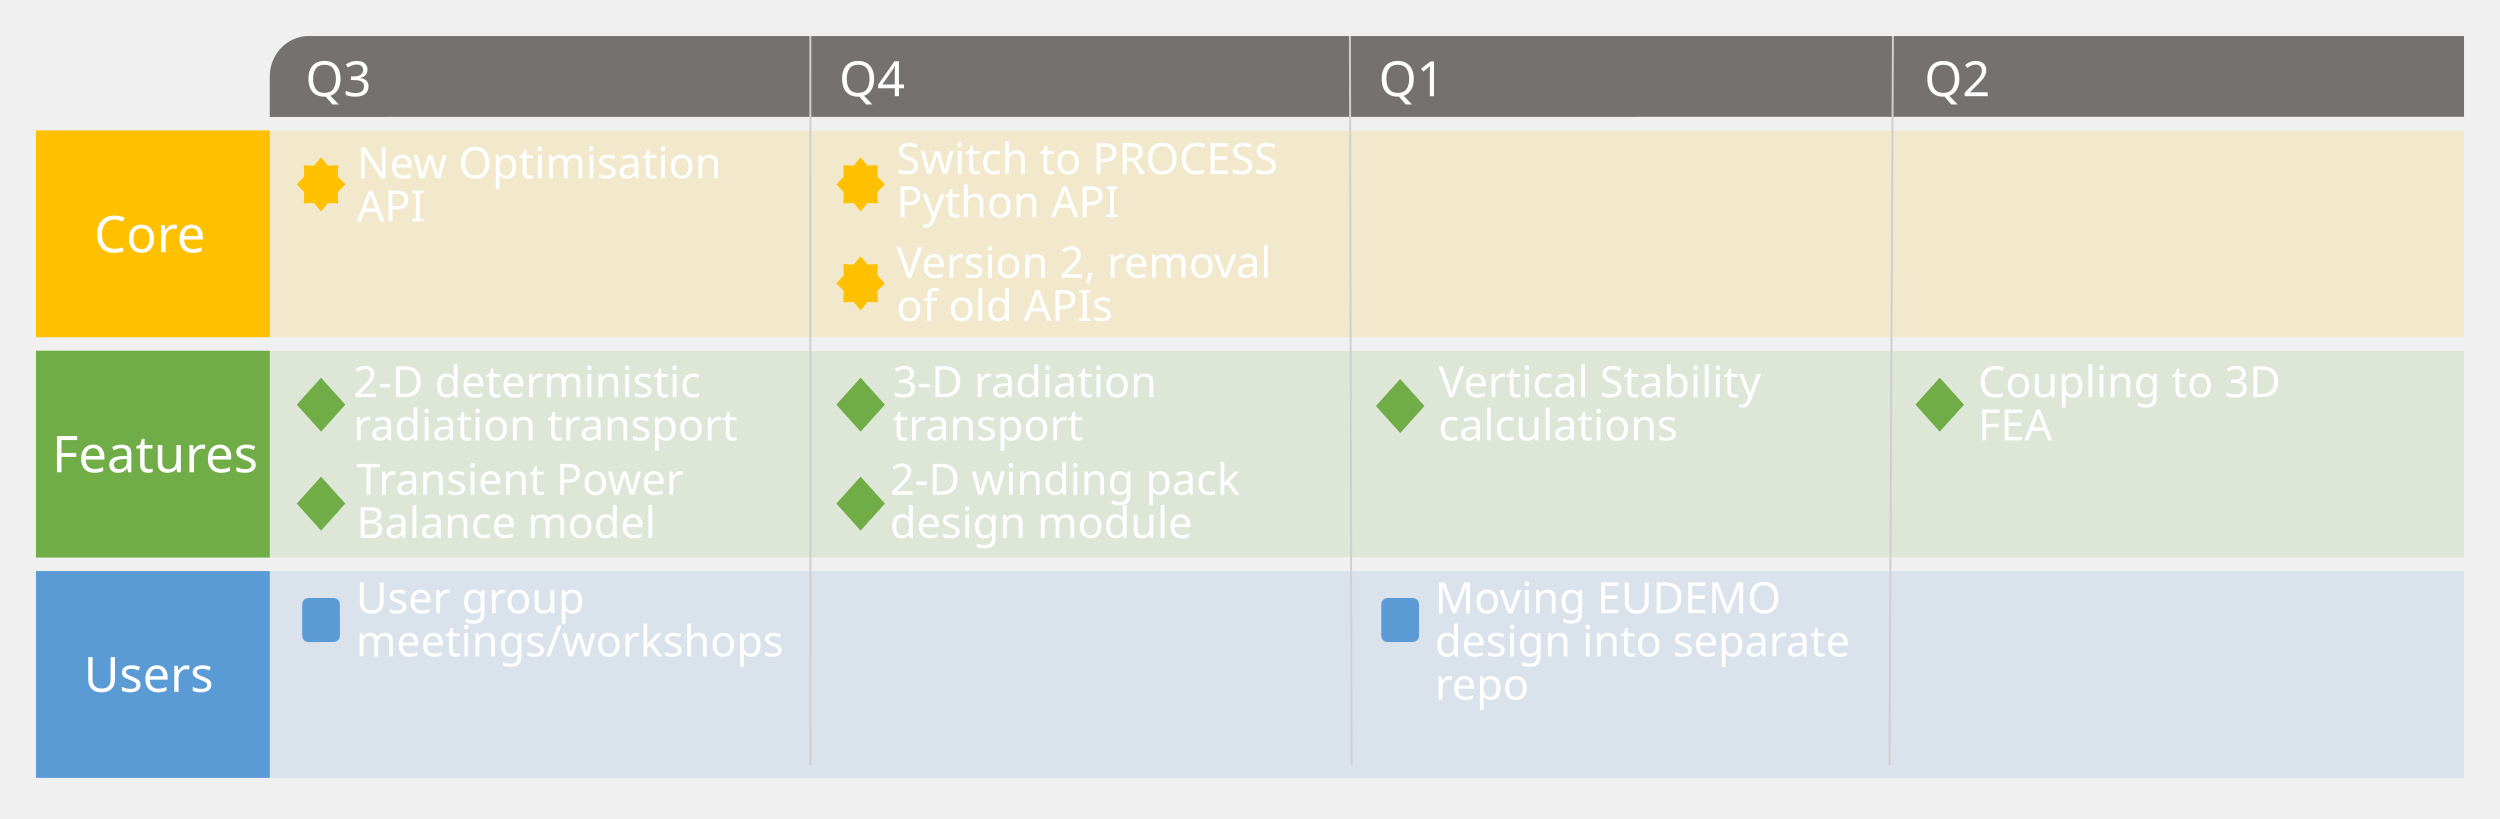
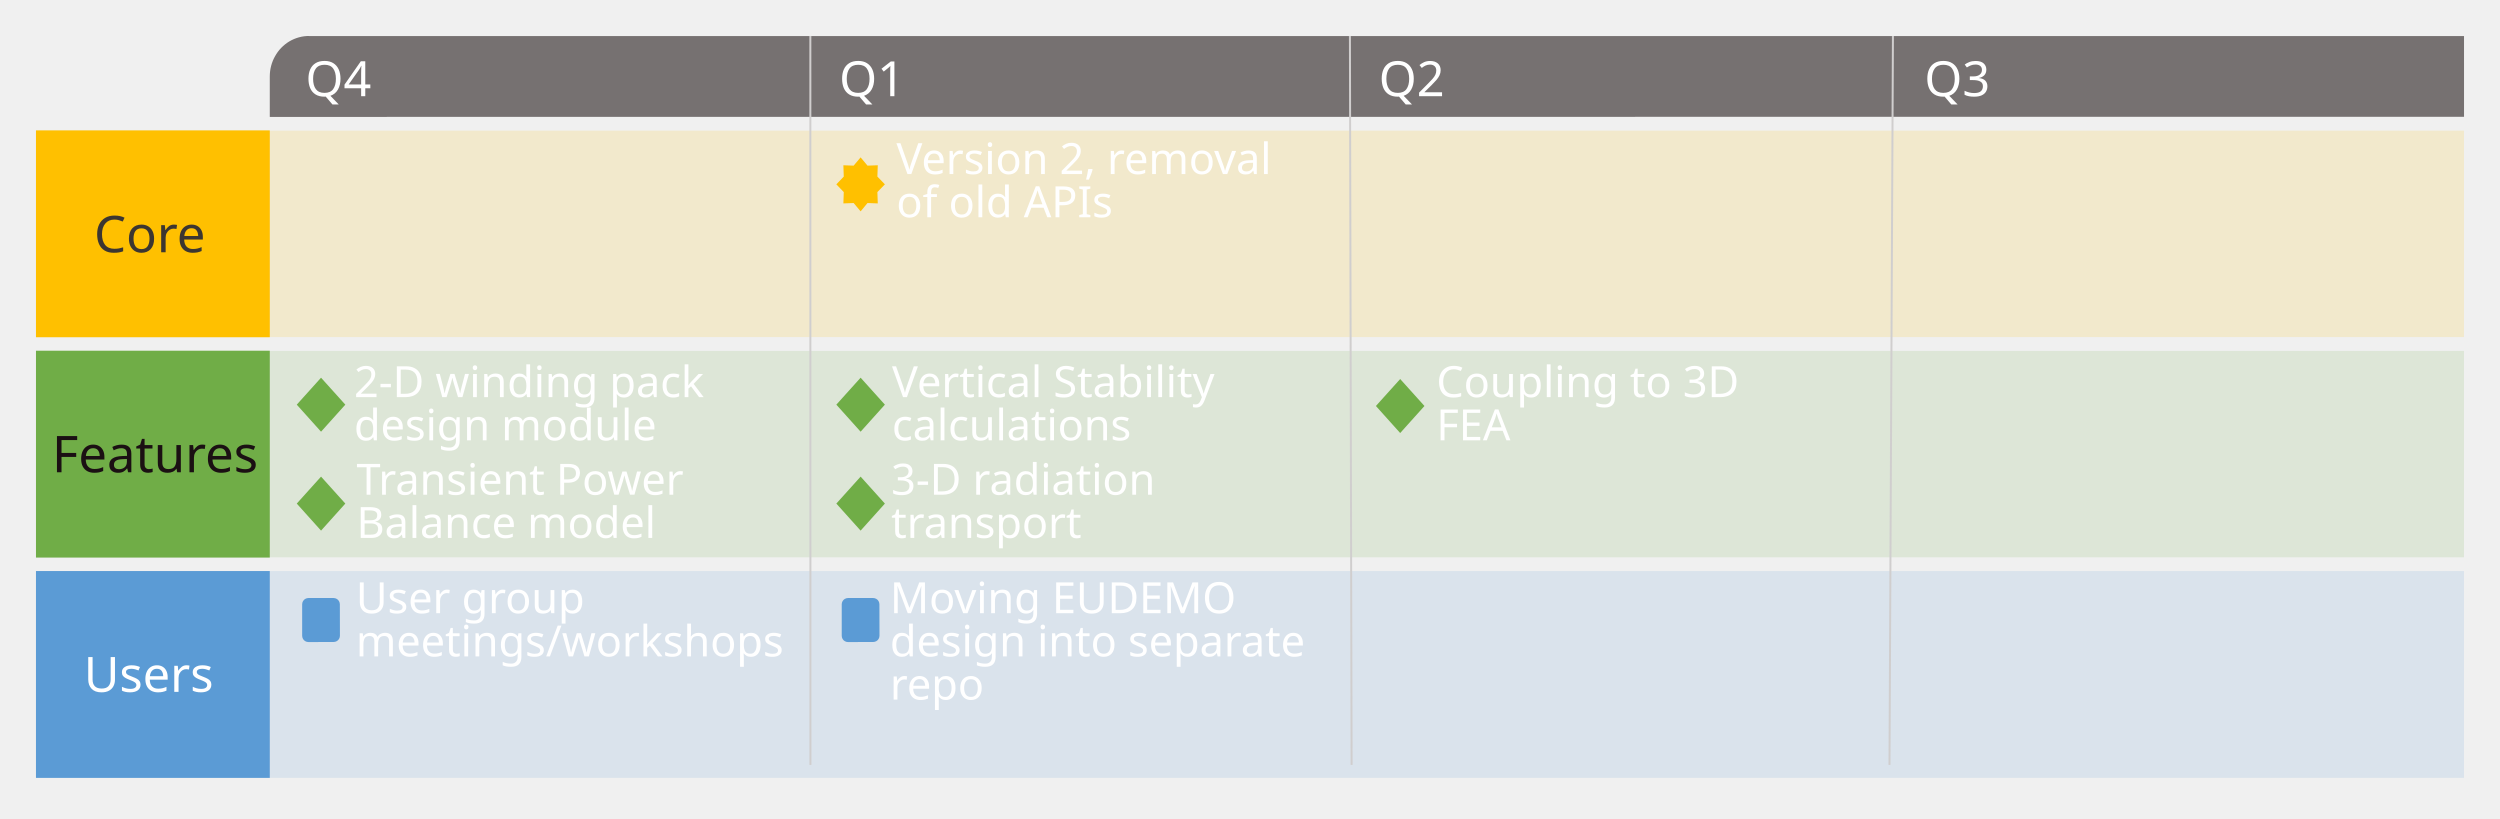
<svg xmlns="http://www.w3.org/2000/svg" width="278mm" height="91mm" viewBox="0 0 278 91" version="1.1" id="svg5">
  <defs id="defs2">
    <clipPath clipPathUnits="userSpaceOnUse" id="clipPath39">
      <path d="M 0,0.028 H 959.981 V 539.999 H 0 Z" clip-rule="evenodd" id="path37" />
    </clipPath>
    <clipPath clipPathUnits="userSpaceOnUse" id="clipPath51">
      <path d="M 30.246,125.121 H 906.18 v 71.746 H 30.246 Z" id="path49" />
    </clipPath>
    <clipPath clipPathUnits="userSpaceOnUse" id="clipPath65">
      <path d="m 30.331,201.798 h 875.934 v 75.998 H 30.331 Z" id="path63" />
    </clipPath>
    <clipPath clipPathUnits="userSpaceOnUse" id="clipPath79">
      <path d="m 30.217,282.926 h 875.962 v 75.97 H 30.217 Z" id="path77" />
    </clipPath>
  </defs>
  <g id="layer1">
    <g id="g35" clip-path="url(#clipPath39)" transform="matrix(0.3004796,0,0,-0.3004796,0.9333856,164.8634)">
      <g id="g45" transform="matrix(1.025869,0,0,1.067325,-20.82269,127.2185)">
        <g id="g47" />
        <g id="g57">
          <g clip-path="url(#clipPath51)" opacity="0.15" id="g55">
            <path d="M 468.198,125.15 H 30.246 v 71.716 H 906.151 V 125.15 Z" style="fill:#5b9bd5;fill-opacity:1;fill-rule:evenodd;stroke:none" id="path53" />
          </g>
        </g>
      </g>
      <g id="g59" transform="matrix(1.025869,0,0,1.007586,-20.90853,138.9725)">
        <g id="g61" />
        <g id="g71">
          <g clip-path="url(#clipPath65)" opacity="0.15" id="g69">
            <path d="M 468.283,201.827 H 30.331 v 75.968 h 875.905 v -75.968 z" style="fill:#70ad47;fill-opacity:1;fill-rule:evenodd;stroke:none" id="path67" />
          </g>
        </g>
      </g>
-       <g id="g231-3" transform="translate(-616.5547,141.8251)" style="fill:#ffffff">
+       <g id="g231-3" transform="translate(-616.5547,141.8251)">
        <text transform="matrix(1,0,0,-1,745.398,235.899)" style="font-variant:normal;font-weight:normal;font-size:15.987px;line-height:1;font-family:sans-serif;-inkscape-font-specification:sans-serif;writing-mode:lr-tb;white-space:pre;inline-size:161.734;display:inline;fill:#ffffff;fill-opacity:1;fill-rule:nonzero;stroke:none" id="text235-6" xml:space="preserve">
-           <tspan x="0" y="12.146" id="tspan1465">Transient Power </tspan>
-           <tspan x="0" y="28.133" id="tspan1467">Balance model
+           <tspan x="0" y="12.146" id="tspan1">Transient Power </tspan>
+           <tspan x="0" y="28.133" id="tspan2">Balance model
</tspan>
        </text>
      </g>
-       <g id="g231-5" transform="translate(-216.1472,165.7943)" style="fill:#ffffff">
+       <g id="g231-5" transform="translate(-418.3972,165.7943)">
        <text transform="matrix(1,0,0,-1,745.398,235.899)" style="font-variant:normal;font-weight:normal;font-size:15.987px;line-height:1;font-family:sans-serif;-inkscape-font-specification:sans-serif;writing-mode:lr-tb;white-space:pre;inline-size:145.862;display:inline;fill:#ffffff;fill-opacity:1;fill-rule:nonzero;stroke:none" id="text235-3" xml:space="preserve">
-           <tspan x="0" y="0" id="tspan1469">Vertical Stability </tspan>
-           <tspan x="0" y="15.987" id="tspan1471">calculations
+           <tspan x="0" y="0" id="tspan3">Vertical Stability </tspan>
+           <tspan x="0" y="15.987" id="tspan4">calculations
</tspan>
        </text>
      </g>
-       <g id="g231-5-6" transform="translate(-419.1544,144.042)" style="fill:#ffffff">
+       <g id="g231-5-6" transform="translate(-617.484,180.1576)">
        <text transform="matrix(1,0,0,-1,745.398,253.5097)" style="font-variant:normal;font-weight:normal;font-size:15.987px;line-height:1;font-family:sans-serif;-inkscape-font-specification:sans-serif;writing-mode:lr-tb;white-space:pre;inline-size:173.576;display:inline;fill:#ffffff;fill-opacity:1;fill-rule:nonzero;stroke:none" id="text235-3-2" xml:space="preserve">
-           <tspan x="0" y="31.974" id="tspan1473">2-D winding pack </tspan>
-           <tspan x="0" y="47.961" id="tspan1475">design module
+           <tspan x="0" y="31.974" id="tspan5">2-D winding pack </tspan>
+           <tspan x="0" y="47.961" id="tspan6">design module
</tspan>
        </text>
      </g>
-       <text transform="matrix(1,0,0,-1,327.2622,401.6933)" style="font-variant:normal;font-weight:normal;font-size:15.987px;line-height:1;font-family:sans-serif;-inkscape-font-specification:sans-serif;writing-mode:lr-tb;white-space:pre;inline-size:154.221;display:inline;fill:#ffffff;fill-opacity:1;fill-rule:nonzero;stroke:none" id="text325-7" xml:space="preserve">
-         <tspan x="0" y="0" id="tspan1477">3-D radiation </tspan>
-         <tspan x="0" y="15.987" id="tspan1479">transport</tspan>
+       <text transform="matrix(1,0,0,-1,326.6964,365.5777)" style="font-variant:normal;font-weight:normal;font-size:15.987px;line-height:1;font-family:sans-serif;-inkscape-font-specification:sans-serif;writing-mode:lr-tb;white-space:pre;inline-size:154.221;display:inline;fill:#ffffff;fill-opacity:1;fill-rule:nonzero;stroke:none" id="text325-7" xml:space="preserve">
+         <tspan x="0" y="0" id="tspan7">3-D radiation </tspan>
+         <tspan x="0" y="15.987" id="tspan8">transport</tspan>
      </text>
      <g id="g73" transform="matrix(1.002688,0,0,1.007958,0.1820512,138.6613)">
        <g id="g75" />
        <g id="g85" transform="matrix(1.023084,0,0,1,-20.91773,0)">
          <g clip-path="url(#clipPath79)" opacity="0.15" id="g83">
            <path d="M 468.198,282.954 H 30.217 v 75.94 h 875.934 v -75.94 z" style="fill:#ffc000;fill-opacity:1;fill-rule:evenodd;stroke:none" id="path81" />
          </g>
        </g>
      </g>
      <path d="m 111.198,535.326 h 797.566 v 0 l 0.005,-29.879 -812.035,-0.044 v 0 14.976 0 c 0,2.634 0.658,5.209 1.945,7.474 1.26,2.293 3.095,4.162 5.287,5.492 2.219,1.302 4.711,2.01 7.26,2.01 z" style="fill:#767171;fill-opacity:1;fill-rule:evenodd;stroke:none;stroke-width:0.982" id="path87" />
      <path d="M 53.489,260.794 H 10.206 v 76.544 h 86.528 v -76.544 z" style="fill:#5b9bd5;fill-opacity:1;fill-rule:evenodd;stroke:none;stroke-width:1.192" id="path89" />
      <path d="M 53.49,342.331 H 10.207 v 76.544 h 86.528 v -76.544 z" style="fill:#70ad47;fill-opacity:1;fill-rule:evenodd;stroke:none;stroke-width:1.159" id="path91" />
      <path d="M 53.489,423.867 H 10.206 v 76.544 h 86.528 v -76.544 z" style="fill:#ffc000;fill-opacity:1;fill-rule:evenodd;stroke:none;stroke-width:1.159" id="path93" />
      <g id="g95" transform="translate(-6.722659,140.4876)">
        <path d="m 303.506,394.866 0.028,-269.773" style="fill:none;stroke:#d0cece;stroke-width:0.737;stroke-linecap:butt;stroke-linejoin:miter;stroke-miterlimit:3.864;stroke-dasharray:none;stroke-opacity:1" id="path97" />
      </g>
      <g id="g99" transform="translate(-5.466883,140.4876)">
        <path d="m 501.931,394.866 0.623,-269.773" style="fill:none;stroke:#d0cece;stroke-width:0.737;stroke-linecap:butt;stroke-linejoin:miter;stroke-miterlimit:3.864;stroke-dasharray:none;stroke-opacity:1" id="path101" />
      </g>
      <g id="g103" transform="translate(-8.321109,140.4876)">
        <path d="M 705.742,394.866 704.466,125.093" style="fill:none;stroke:#d0cece;stroke-width:0.737;stroke-linecap:butt;stroke-linejoin:miter;stroke-miterlimit:3.864;stroke-dasharray:none;stroke-opacity:1" id="path105" />
      </g>
      <path d="m 106.718,398.913 8.985,9.978 8.986,-9.978 -8.986,-10.006 z" style="fill:#70ad47;fill-opacity:1;fill-rule:evenodd;stroke:none" id="path109" />
      <path d="m 108.715,325.031 v 0 c 0,0.397 0.114,0.822 0.312,1.162 0.198,0.369 0.51,0.652 0.85,0.85 0.369,0.199 0.766,0.312 1.163,0.312 h 9.299 v 0 c 0.397,0 0.822,-0.113 1.162,-0.312 0.369,-0.198 0.652,-0.51 0.851,-0.85 0.198,-0.368 0.312,-0.765 0.312,-1.162 v 0 l 0.028,-11.622 v 0 c 0,-0.397 -0.113,-0.822 -0.312,-1.162 -0.198,-0.369 -0.51,-0.652 -0.85,-0.851 -0.369,-0.198 -0.766,-0.312 -1.162,-0.312 l -9.328,-0.028 v 0 c -0.397,0 -0.823,0.113 -1.163,0.312 -0.368,0.198 -0.652,0.51 -0.85,0.85 -0.198,0.369 -0.312,0.766 -0.312,1.163 z" style="fill:#5b9bd5;fill-opacity:1;fill-rule:evenodd;stroke:none;stroke-width:1" id="path111" />
      <path d="m 106.718,362.305 8.986,9.978 8.986,-9.978 -8.986,-10.007 z" style="fill:#70ad47;fill-opacity:1;fill-rule:evenodd;stroke:none" id="path113" />
      <path d="m 306.399,398.913 8.986,9.978 8.986,-9.978 -8.986,-10.006 z" style="fill:#70ad47;fill-opacity:1;fill-rule:evenodd;stroke:none" id="path115" />
-       <path d="m 705.76,398.913 8.986,9.978 8.986,-9.978 -8.986,-10.007 z" style="fill:#70ad47;fill-opacity:1;fill-rule:evenodd;stroke:none" id="path117" />
-       <path d="m 106.718,480.449 2.749,2.863 -0.142,4.195 3.799,-0.142 2.579,3.062 2.552,-3.062 3.798,0.142 -0.142,-4.195 2.778,-2.863 -2.778,-2.863 0.142,-4.195 -3.798,0.141 -2.552,-3.089 -2.579,3.089 -3.799,-0.141 0.142,4.195 z" style="fill:#ffc000;fill-opacity:1;fill-rule:evenodd;stroke:none" id="path119" />
      <path d="m 506.08,398.422 8.986,9.977 8.986,-9.977 -8.986,-10.007 z" style="fill:#70ad47;fill-opacity:1;fill-rule:evenodd;stroke:none" id="path127" />
-       <g id="g129" transform="translate(-14.85231,134.8223)" style="fill:#ffffff">
+       <g id="g129" transform="translate(-14.85231,134.8223)">
        <text transform="scale(1,-1)" style="font-variant:normal;font-weight:normal;font-size:18px;font-family:sans-serif;-inkscape-font-specification:sans-serif;writing-mode:lr-tb;fill:#ffffff;fill-opacity:1;fill-rule:nonzero;stroke:none" id="text133" x="42.777" y="-157.811">
          <tspan x="42.777" y="-157.811" id="tspan131">Users</tspan>
        </text>
      </g>
-       <g id="g135" transform="translate(-5.622617,137.8143)" style="fill:#ffffff">
-         <text transform="scale(1,-1)" style="font-variant:normal;font-weight:normal;font-size:18.785px;font-family:sans-serif;-inkscape-font-specification:sans-serif;writing-mode:lr-tb;fill:#ffffff;fill-opacity:1;fill-rule:nonzero;stroke:none" id="text139" x="21.767" y="-236.074">
-           <tspan x="21.767" id="tspan137" y="-236.074" style="font-size:18.785px;fill:#ffffff">Features</tspan>
+       <g id="g135" transform="translate(-5.622617,137.8143)">
+         <text transform="scale(1,-1)" style="font-variant:normal;font-weight:normal;font-size:18.785px;font-family:sans-serif;-inkscape-font-specification:sans-serif;writing-mode:lr-tb;fill:#1b1013;fill-opacity:1;fill-rule:nonzero;stroke:none" id="text139" x="21.767" y="-236.074">
+           <tspan x="21.767" id="tspan137" y="-236.074" style="font-size:18.785px">Features</tspan>
        </text>
      </g>
      <g id="g141" transform="translate(0,136.4485)" />
-       <g id="g147" transform="translate(-10.19188,141.5911)" style="fill:#ffffff">
-         <text transform="matrix(1,0,0,-1,41.896,313.71)" style="font-variant:normal;font-weight:normal;font-size:18.785px;font-family:sans-serif;-inkscape-font-specification:sans-serif;writing-mode:lr-tb;fill:#ffffff;fill-opacity:1;fill-rule:nonzero;stroke:none" id="text151">
-           <tspan x="0" y="0" id="tspan149" style="font-size:18.785px;fill:#ffffff">Core</tspan>
+       <g id="g147" transform="translate(-10.19188,141.5911)">
+         <text transform="matrix(1,0,0,-1,41.896,313.71)" style="font-variant:normal;font-weight:normal;font-size:18.785px;font-family:sans-serif;-inkscape-font-specification:sans-serif;writing-mode:lr-tb;fill:#3c3631;fill-opacity:1;fill-rule:nonzero;stroke:none" id="text151">
+           <tspan x="0" y="0" id="tspan149" style="font-size:18.785px">Core</tspan>
        </text>
      </g>
      <g id="g153" transform="translate(0.249601,140.4876)">
        <text transform="matrix(1,0,0,-1,109.701,372.586)" style="font-variant:normal;font-weight:normal;font-size:18px;font-family:sans-serif;-inkscape-font-specification:sans-serif;writing-mode:lr-tb;fill:#ffffff;fill-opacity:1;fill-rule:nonzero;stroke:none" id="text157">
-           <tspan x="0" y="0" id="tspan155">Q3</tspan>
+           <tspan x="0" y="0" id="tspan155">Q4</tspan>
        </text>
      </g>
      <g id="g159" transform="translate(0.249601,140.4876)">
        <text transform="matrix(1,0,0,-1,307.191,372.586)" style="font-variant:normal;font-weight:normal;font-size:18px;font-family:sans-serif;-inkscape-font-specification:sans-serif;writing-mode:lr-tb;fill:#ffffff;fill-opacity:1;fill-rule:nonzero;stroke:none" id="text163">
-           <tspan x="0" y="0" id="tspan161">Q4</tspan>
-         </text>
-       </g>
-       <g id="g231" transform="translate(-617.7728,177.9407)">
-         <text transform="matrix(1,0,0,-1,745.398,235.899)" style="font-variant:normal;font-weight:normal;font-size:15.987px;line-height:1;font-family:sans-serif;-inkscape-font-specification:sans-serif;writing-mode:lr-tb;white-space:pre;inline-size:161.734;display:inline;fill:#ffffff;fill-opacity:1;fill-rule:nonzero;stroke:none" id="text235" xml:space="preserve">
-           <tspan x="0" y="12.146" id="tspan1481">2-D deterministic </tspan>
-           <tspan x="0" y="28.133" id="tspan1483">radiation transport</tspan>
+           <tspan x="0" y="0" id="tspan161">Q1</tspan>
        </text>
      </g>
      <g id="g237" transform="translate(0.249601,140.4876)">
-         <text transform="matrix(1,0,0,-1,745.398,216.794)" style="font-variant:normal;font-weight:normal;font-size:15.987px;font-family:sans-serif;-inkscape-font-specification:sans-serif;writing-mode:lr-tb;white-space:pre;inline-size:130.712;display:inline;fill:#000000;fill-opacity:1;fill-rule:nonzero;stroke:none" id="text241" xml:space="preserve" />
+         <text transform="matrix(1,0,0,-1,745.398,216.794)" style="font-variant:normal;font-weight:normal;font-size:15.987px;font-family:sans-serif;-inkscape-font-specification:sans-serif;writing-mode:lr-tb;white-space:pre;inline-size:130.712;display:inline;fill:#ffffff;fill-opacity:1;fill-rule:nonzero;stroke:none" id="text241" xml:space="preserve" />
      </g>
      <g id="g243" transform="translate(0.249601,140.4876)">
-         <text transform="matrix(1,0,0,-1,745.398,197.603)" style="font-variant:normal;font-weight:normal;font-size:15.987px;font-family:sans-serif;-inkscape-font-specification:sans-serif;writing-mode:lr-tb;fill:#000000;fill-opacity:1;fill-rule:nonzero;stroke:none" id="text247">
+         <text transform="matrix(1,0,0,-1,745.398,197.603)" style="font-variant:normal;font-weight:normal;font-size:15.987px;font-family:sans-serif;-inkscape-font-specification:sans-serif;writing-mode:lr-tb;fill:#ffffff;fill-opacity:1;fill-rule:nonzero;stroke:none" id="text247">
          <tspan id="tspan245" x="0" y="0" />
        </text>
      </g>
      <g id="g255" transform="translate(0,136.4485)" />
-       <g id="g261" transform="translate(-412.8773,132.3338)" style="fill:#ffffff">
+       <g id="g261" transform="translate(-412.8773,132.3338)">
        <text transform="matrix(1,0,0,-1,541.502,189.3966)" style="font-variant:normal;font-weight:normal;font-size:15.987px;line-height:1;font-family:sans-serif;-inkscape-font-specification:sans-serif;writing-mode:lr-tb;white-space:pre;inline-size:179.43;display:inline;fill:#ffffff;fill-opacity:1;fill-rule:nonzero;stroke:none" id="text265" xml:space="preserve">
-           <tspan x="0" y="0" id="tspan1485">User group
+           <tspan x="0" y="0" id="tspan9">User group
</tspan>
-           <tspan x="0" y="15.987" id="tspan1487">meetings/workshops</tspan>
+           <tspan x="0" y="15.987" id="tspan10">meetings/workshops</tspan>
        </text>
      </g>
      <g id="g267" transform="translate(0.249601,140.4876)">
-         <text transform="matrix(1,0,0,-1,541.502,172.29)" style="font-variant:normal;font-weight:normal;font-size:15.987px;font-family:sans-serif;-inkscape-font-specification:sans-serif;writing-mode:lr-tb;fill:#000000;fill-opacity:1;fill-rule:nonzero;stroke:none" id="text271">
+         <text transform="matrix(1,0,0,-1,541.502,172.29)" style="font-variant:normal;font-weight:normal;font-size:15.987px;font-family:sans-serif;-inkscape-font-specification:sans-serif;writing-mode:lr-tb;fill:#ffffff;fill-opacity:1;fill-rule:nonzero;stroke:none" id="text271">
          <tspan id="tspan269" x="0" y="0" />
        </text>
      </g>
      <g id="g303" transform="translate(0.249601,140.4876)">
-         <text transform="matrix(1,0,0,-1,545.102,241.398)" style="font-variant:normal;font-weight:normal;font-size:15.987px;font-family:sans-serif;-inkscape-font-specification:sans-serif;writing-mode:lr-tb;fill:#000000;fill-opacity:1;fill-rule:nonzero;stroke:none" id="text307">
+         <text transform="matrix(1,0,0,-1,545.102,241.398)" style="font-variant:normal;font-weight:normal;font-size:15.987px;font-family:sans-serif;-inkscape-font-specification:sans-serif;writing-mode:lr-tb;fill:#ffffff;fill-opacity:1;fill-rule:nonzero;stroke:none" id="text307">
          <tspan id="tspan305" x="0" y="0" />
        </text>
      </g>
      <g id="g309" transform="translate(0.249601,140.4876)">
        <text transform="matrix(1,0,0,-1,506.891,372.586)" style="font-variant:normal;font-weight:normal;font-size:18px;font-family:sans-serif;-inkscape-font-specification:sans-serif;writing-mode:lr-tb;fill:#ffffff;fill-opacity:1;fill-rule:nonzero;stroke:none" id="text313">
-           <tspan x="0" y="0" id="tspan311">Q1</tspan>
+           <tspan x="0" y="0" id="tspan311">Q2</tspan>
        </text>
      </g>
      <g id="g315" transform="translate(0.249601,140.4876)">
        <text transform="matrix(1,0,0,-1,708.803,372.586)" style="font-variant:normal;font-weight:normal;font-size:18px;font-family:sans-serif;-inkscape-font-specification:sans-serif;writing-mode:lr-tb;fill:#ffffff;fill-opacity:1;fill-rule:nonzero;stroke:none" id="text319">
-           <tspan x="0" y="0" id="tspan317">Q2</tspan>
+           <tspan x="0" y="0" id="tspan317">Q3</tspan>
        </text>
      </g>
      <g id="g321" transform="translate(-416.7889,101.6848)">
-         <text transform="matrix(1,0,0,-1,545.6322,264.189)" style="font-variant:normal;font-weight:normal;font-size:15.987px;line-height:1;font-family:sans-serif;-inkscape-font-specification:sans-serif;writing-mode:lr-tb;white-space:pre;inline-size:154.221;display:inline;fill:#000000;fill-opacity:1;fill-rule:nonzero;stroke:none" id="text325" xml:space="preserve" />
+         <text transform="matrix(1,0,0,-1,545.6322,264.189)" style="font-variant:normal;font-weight:normal;font-size:15.987px;line-height:1;font-family:sans-serif;-inkscape-font-specification:sans-serif;writing-mode:lr-tb;white-space:pre;inline-size:154.221;display:inline;fill:#ffffff;fill-opacity:1;fill-rule:nonzero;stroke:none" id="text325" xml:space="preserve" />
      </g>
      <g id="g327" transform="translate(0.249601,140.4876)">
-         <text transform="matrix(1,0,0,-1,745.313,245.112)" style="font-variant:normal;font-weight:normal;font-size:15.987px;font-family:sans-serif;-inkscape-font-specification:sans-serif;writing-mode:lr-tb;fill:#000000;fill-opacity:1;fill-rule:nonzero;stroke:none" id="text331">
+         <text transform="matrix(1,0,0,-1,745.313,245.112)" style="font-variant:normal;font-weight:normal;font-size:15.987px;font-family:sans-serif;-inkscape-font-specification:sans-serif;writing-mode:lr-tb;fill:#ffffff;fill-opacity:1;fill-rule:nonzero;stroke:none" id="text331">
          <tspan id="tspan329" x="0" y="0" />
        </text>
      </g>
      <path d="m 306.399,480.449 2.75,2.863 -0.142,4.196 3.798,-0.142 2.58,3.061 2.551,-3.061 3.798,0.142 -0.141,-4.196 2.778,-2.863 -2.778,-2.863 0.141,-4.195 -3.798,0.142 -2.551,-3.09 -2.58,3.09 -3.798,-0.142 0.142,4.195 z" style="fill:#ffc000;fill-opacity:1;fill-rule:evenodd;stroke:none" id="path353" />
-       <g id="g355" transform="translate(-611.3125,138.7266)" style="fill:#ffffff">
-         <text transform="matrix(1,0,0,-1,939.9537,345.529)" style="font-variant:normal;font-weight:normal;font-size:15.987px;line-height:1;font-family:sans-serif;-inkscape-font-specification:sans-serif;writing-mode:lr-tb;white-space:pre;inline-size:155.261;display:inline;fill:#ffffff;fill-opacity:1;fill-rule:nonzero;stroke:none" id="text359" xml:space="preserve">
-           <tspan x="0" y="0" id="tspan1489">Switch to PROCESS </tspan>
-           <tspan x="0" y="15.987" id="tspan1491">Python API</tspan>
-         </text>
-       </g>
-       <g id="g355-3" transform="translate(-611.3188,140.6812)" style="fill:#ffffff">
-         <text transform="matrix(1,0,0,-1,740.2729,342.0068)" style="font-variant:normal;font-weight:normal;font-size:15.987px;line-height:1;font-family:sans-serif;-inkscape-font-specification:sans-serif;writing-mode:lr-tb;white-space:pre;inline-size:155.261;display:inline;fill:#ffffff;fill-opacity:1;fill-rule:nonzero;stroke:none" id="text359-6" xml:space="preserve">
-           <tspan x="0" y="0" id="tspan1493">New Optimisation </tspan>
-           <tspan x="0" y="15.987" id="tspan1495">API</tspan>
-         </text>
-       </g>
      <path d="m 306.399,362.305 8.986,9.978 8.986,-9.978 -8.986,-10.007 z" style="fill:#70ad47;fill-opacity:1;fill-rule:evenodd;stroke:none" id="path544" />
-       <g id="g552" transform="translate(-16.46637,165.7943)" style="fill:#ffffff">
+       <g id="g552" transform="translate(-216.92,165.7943)">
        <text transform="matrix(1,0,0,-1,745.398,235.899)" style="font-variant:normal;font-weight:normal;font-size:15.987px;line-height:1;font-family:sans-serif;-inkscape-font-specification:sans-serif;writing-mode:lr-tb;white-space:pre;inline-size:145.862;display:inline;fill:#ffffff;fill-opacity:1;fill-rule:nonzero;stroke:none" id="text550" xml:space="preserve">
-           <tspan x="0" y="0" id="tspan1497">Coupling to 3D </tspan>
-           <tspan x="0" y="15.987" id="tspan1499">FEA
+           <tspan x="0" y="0" id="tspan11">Coupling to 3D </tspan>
+           <tspan x="0" y="15.987" id="tspan12">FEA
</tspan>
        </text>
      </g>
-       <path d="m 508.076,325.031 v 0 c 0,0.397 0.114,0.822 0.312,1.162 0.198,0.369 0.51,0.652 0.85,0.85 0.369,0.199 0.766,0.312 1.163,0.312 h 9.299 v 0 c 0.397,0 0.822,-0.113 1.162,-0.312 0.369,-0.198 0.652,-0.51 0.851,-0.85 0.198,-0.368 0.312,-0.765 0.312,-1.162 v 0 l 0.028,-11.622 v 0 c 0,-0.397 -0.113,-0.822 -0.312,-1.162 -0.198,-0.369 -0.51,-0.652 -0.85,-0.851 -0.369,-0.198 -0.766,-0.312 -1.162,-0.312 l -9.328,-0.028 v 0 c -0.397,0 -0.823,0.113 -1.163,0.312 -0.368,0.198 -0.652,0.51 -0.85,0.85 -0.198,0.369 -0.312,0.766 -0.312,1.163 z" style="fill:#5b9bd5;fill-opacity:1;fill-rule:evenodd;stroke:none;stroke-width:1" id="path554" />
-       <g id="g562" transform="translate(-13.57819,132.3338)" style="fill:#ffffff">
+       <path d="m 308.396,325.031 v 0 c 0,0.397 0.114,0.822 0.312,1.162 0.198,0.369 0.51,0.652 0.85,0.85 0.369,0.199 0.766,0.312 1.163,0.312 h 9.299 v 0 c 0.397,0 0.822,-0.113 1.162,-0.312 0.369,-0.198 0.652,-0.51 0.851,-0.85 0.198,-0.368 0.312,-0.765 0.312,-1.162 v 0 l 0.028,-11.622 v 0 c 0,-0.397 -0.113,-0.822 -0.312,-1.162 -0.198,-0.369 -0.51,-0.652 -0.85,-0.851 -0.369,-0.198 -0.766,-0.312 -1.162,-0.312 l -9.328,-0.028 v 0 c -0.397,0 -0.823,0.113 -1.163,0.312 -0.368,0.198 -0.652,0.51 -0.85,0.85 -0.198,0.369 -0.312,0.766 -0.312,1.163 z" style="fill:#5b9bd5;fill-opacity:1;fill-rule:evenodd;stroke:none;stroke-width:1" id="path554" />
+       <g id="g562" transform="translate(-215.2584,132.3338)">
        <text transform="matrix(1,0,0,-1,541.502,189.3966)" style="font-variant:normal;font-weight:normal;font-size:15.987px;line-height:1;font-family:sans-serif;-inkscape-font-specification:sans-serif;writing-mode:lr-tb;white-space:pre;inline-size:179.43;display:inline;fill:#ffffff;fill-opacity:1;fill-rule:nonzero;stroke:none" id="text560" xml:space="preserve">
-           <tspan x="0" y="0" id="tspan1501">Moving EUDEMO </tspan>
-           <tspan x="0" y="15.987" id="tspan1503">design into separate </tspan>
-           <tspan x="0" y="31.974" id="tspan1505">repo</tspan>
+           <tspan x="0" y="0" id="tspan13">Moving EUDEMO </tspan>
+           <tspan x="0" y="15.987" id="tspan14">design into separate </tspan>
+           <tspan x="0" y="31.974" id="tspan15">repo</tspan>
        </text>
      </g>
-       <path d="m 306.399,443.841 2.75,2.863 -0.142,4.196 3.798,-0.142 2.58,3.061 2.551,-3.061 3.798,0.142 -0.141,-4.196 2.778,-2.863 -2.778,-2.863 0.141,-4.195 -3.798,0.142 -2.551,-3.09 -2.58,3.09 -3.798,-0.142 0.142,4.195 z" style="fill:#ffc000;fill-opacity:1;fill-rule:evenodd;stroke:none" id="path728" />
-       <g id="g736" transform="translate(-611.3125,100.3565)" style="fill:#ffffff">
+       <g id="g736" transform="translate(-611.3125,138.7257)">
        <text transform="matrix(1,0,0,-1,939.9537,345.529)" style="font-variant:normal;font-weight:normal;font-size:15.987px;line-height:1;font-family:sans-serif;-inkscape-font-specification:sans-serif;writing-mode:lr-tb;white-space:pre;inline-size:168.194;display:inline;fill:#ffffff;fill-opacity:1;fill-rule:nonzero;stroke:none" id="text734" xml:space="preserve">
-           <tspan x="0" y="0" id="tspan1507">Version 2, removal </tspan>
-           <tspan x="0" y="15.987" id="tspan1509">of old APIs</tspan>
+           <tspan x="0" y="0" id="tspan16">Version 2, removal </tspan>
+           <tspan x="0" y="15.987" id="tspan17">of old APIs</tspan>
        </text>
      </g>
    </g>
  </g>
</svg>
